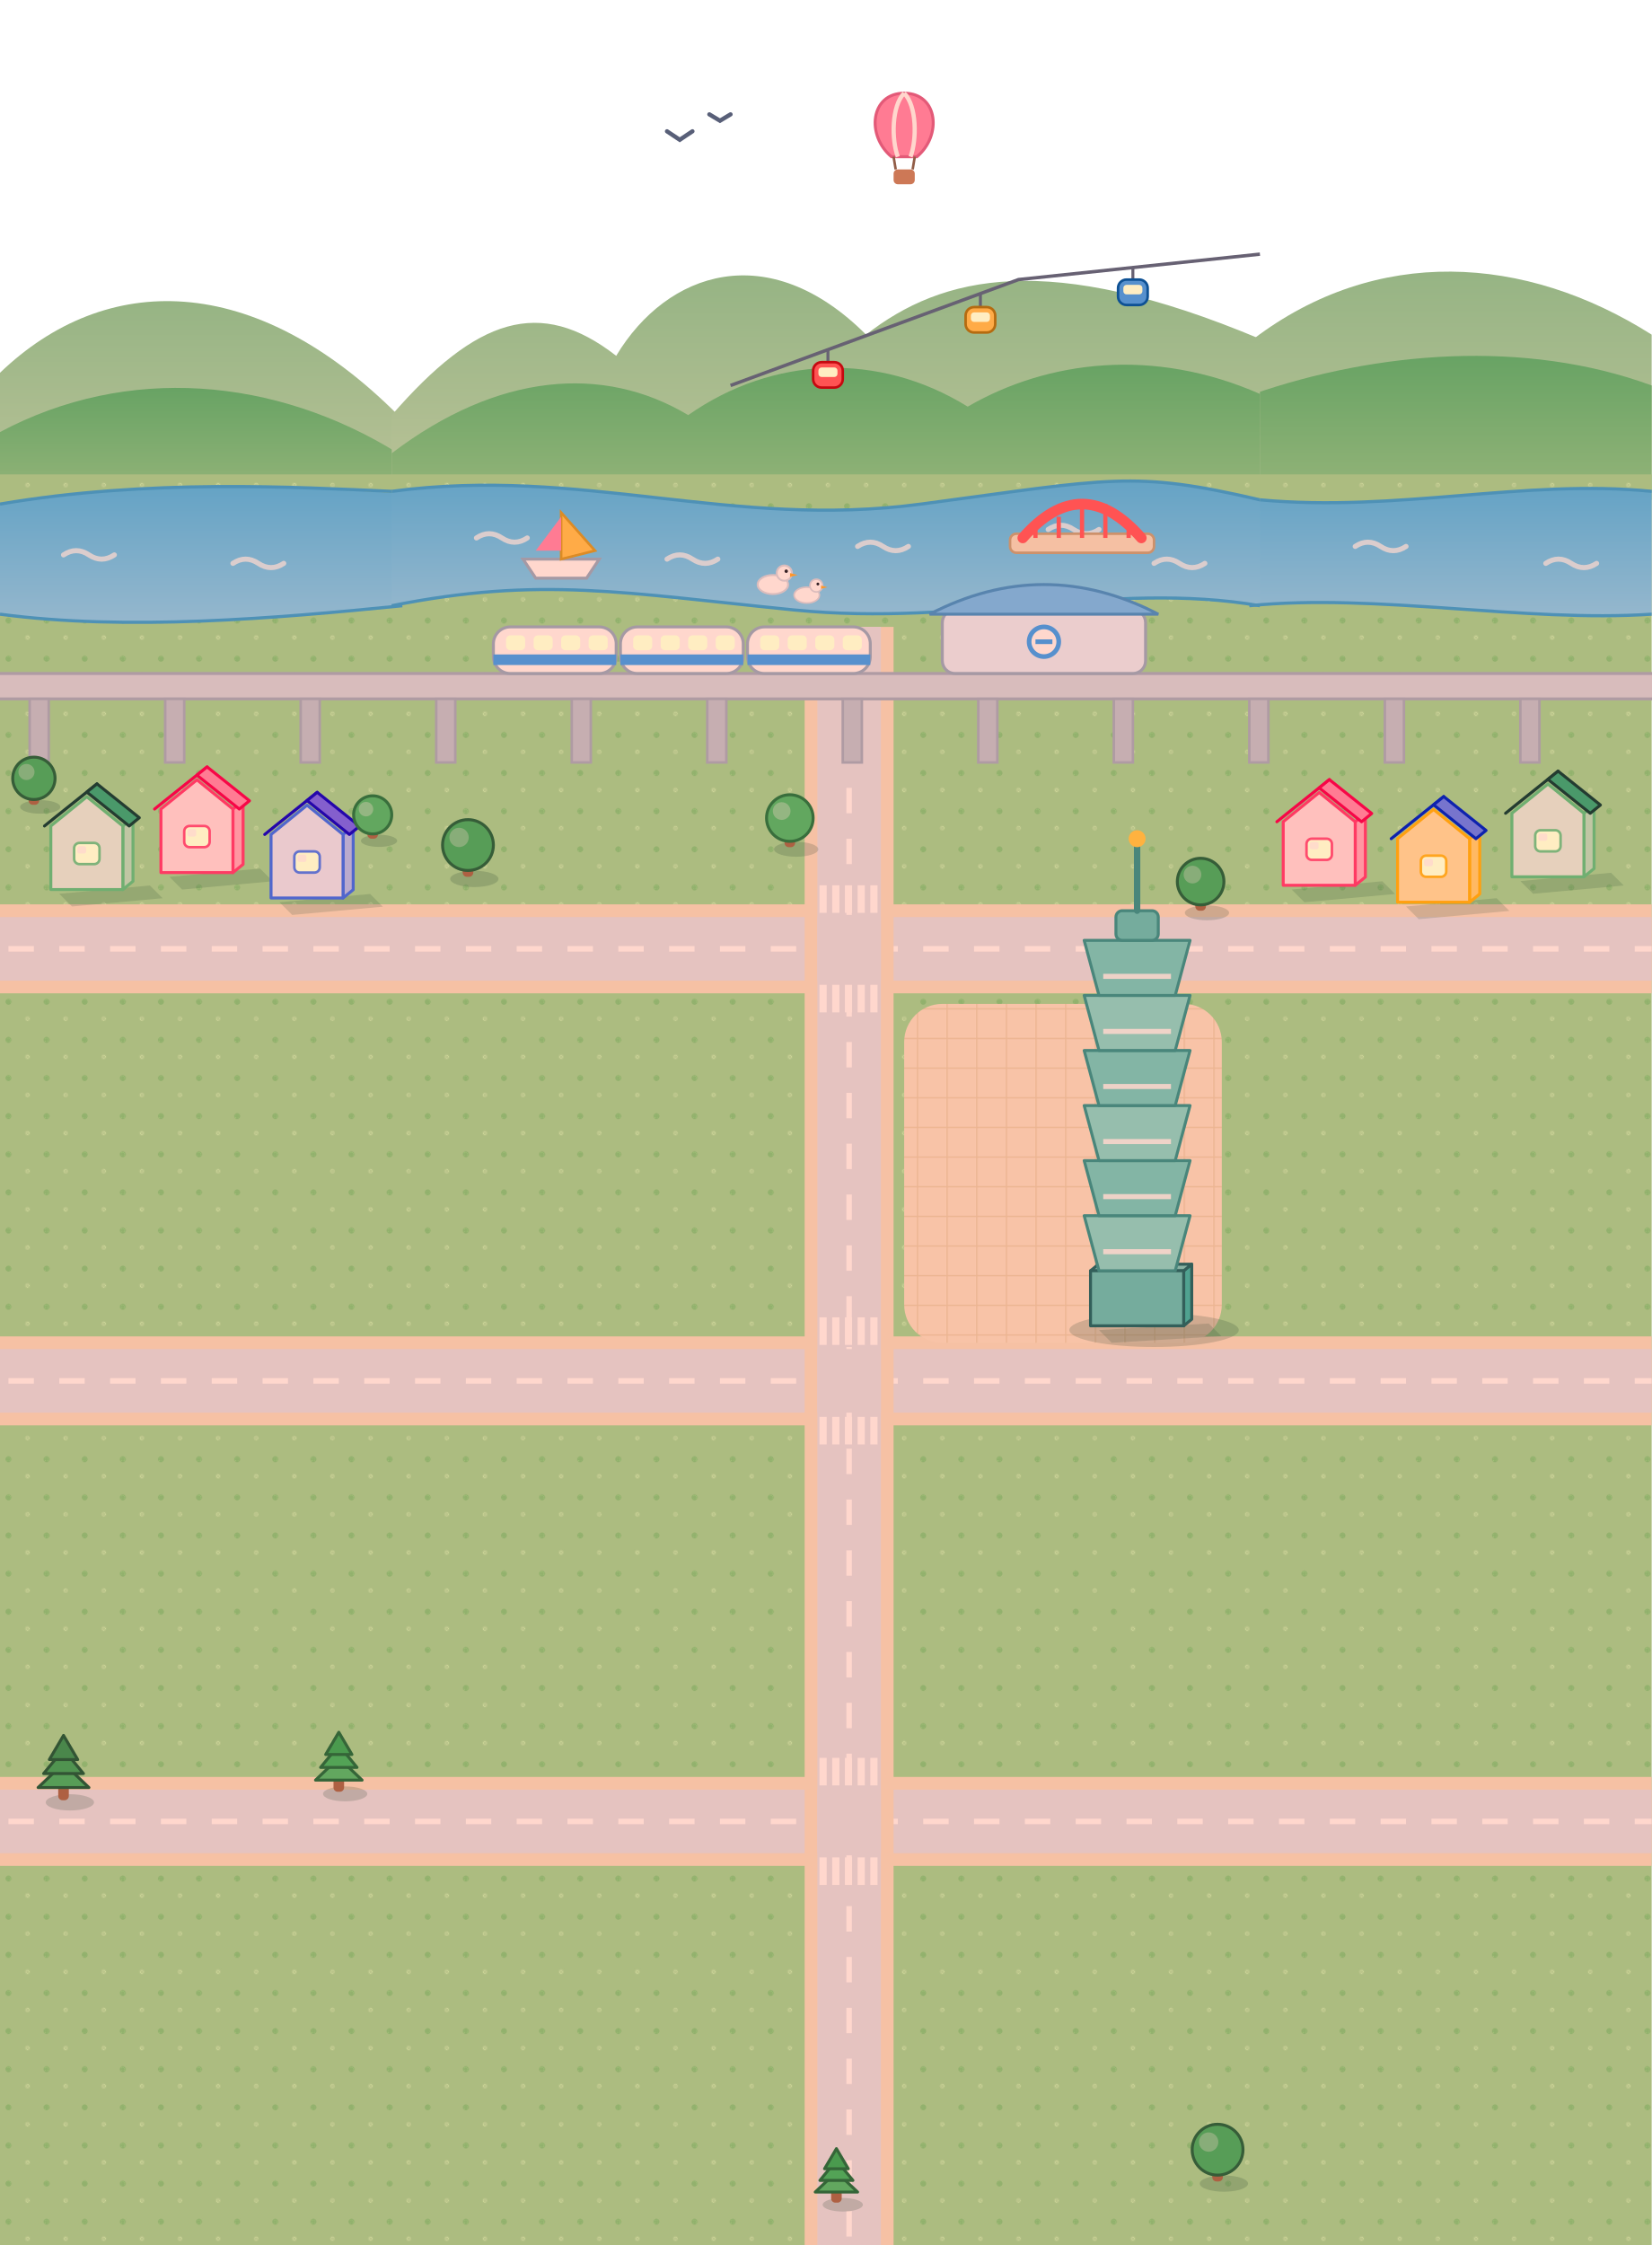
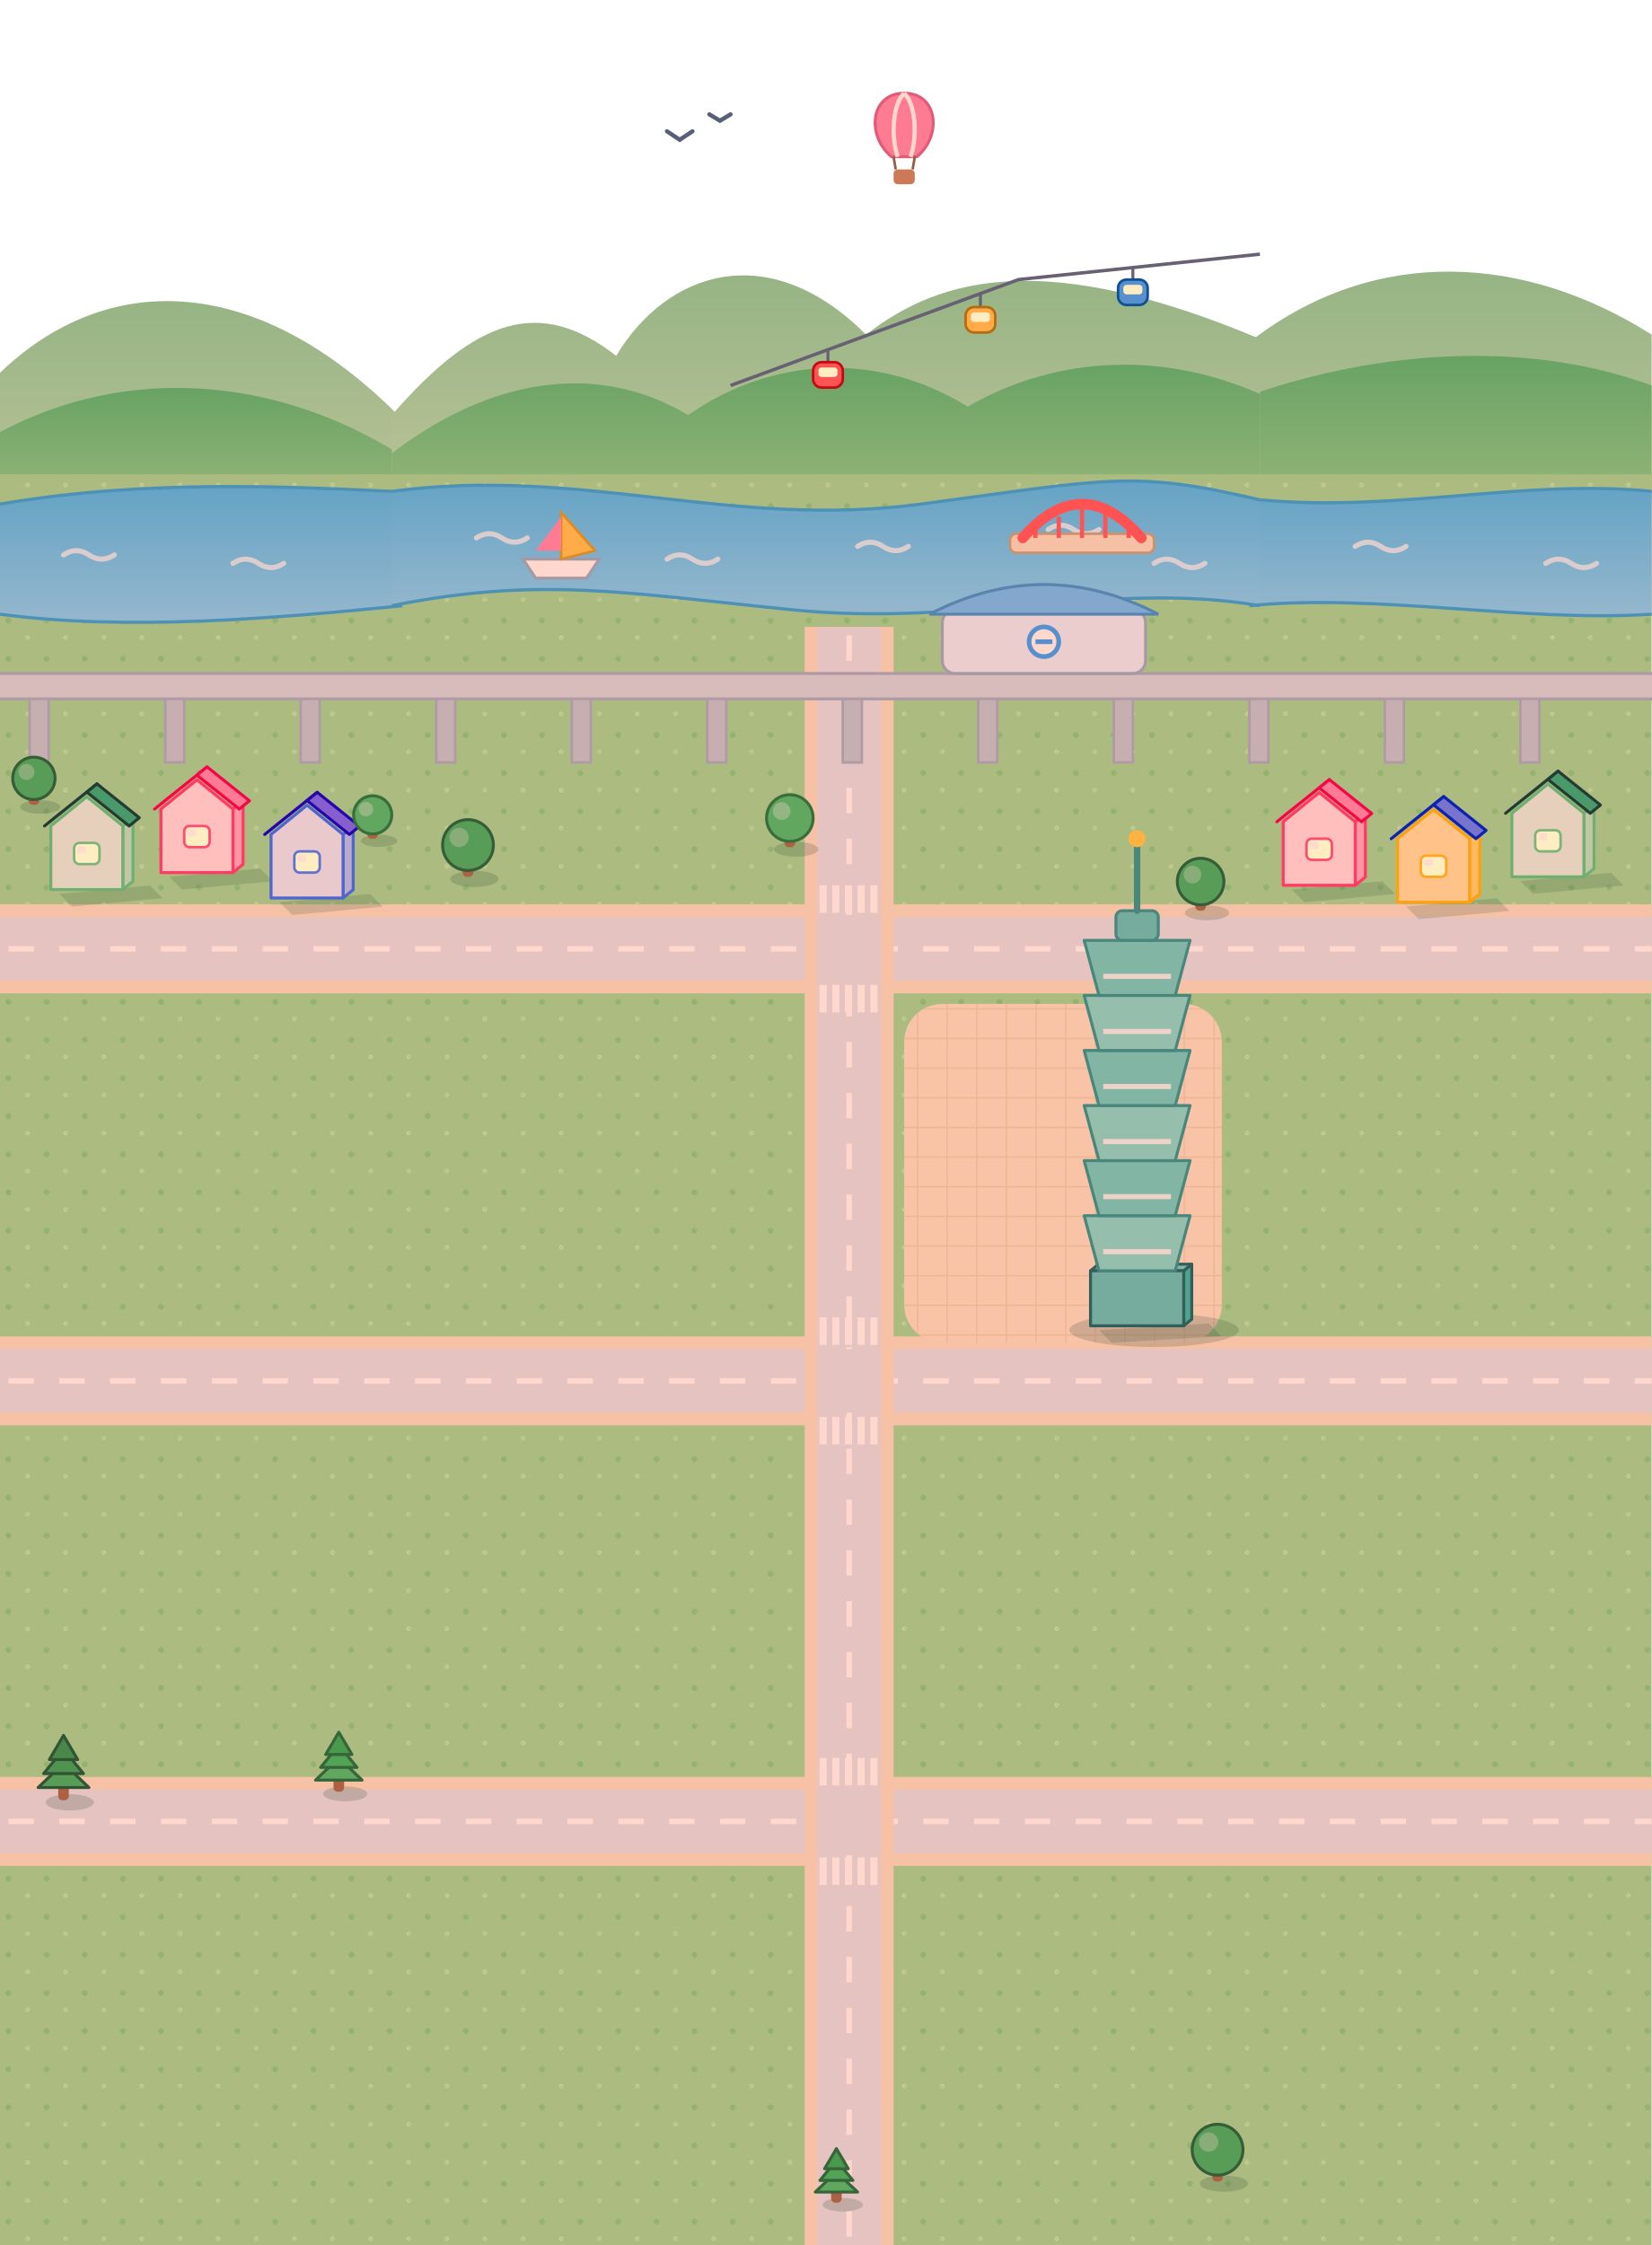
<svg xmlns="http://www.w3.org/2000/svg" width="780" height="1060" viewBox="0 0 780 1060">
  <defs>
    <linearGradient id="mtB" x1="0" y1="0" x2="0" y2="1">
      <stop offset="0" stop-color="#96B484" />
      <stop offset="1" stop-color="#BAC297" />
    </linearGradient>
    <linearGradient id="mtF" x1="0" y1="0" x2="0" y2="1">
      <stop offset="0" stop-color="#68A364" />
      <stop offset="1" stop-color="#95B479" />
    </linearGradient>
    <linearGradient id="river" x1="0" y1="0" x2="0" y2="1">
      <stop offset="0" stop-color="#65A3C5" />
      <stop offset="1" stop-color="#95B7CD" />
    </linearGradient>
    <pattern id="grassdots" width="18" height="18" patternUnits="userSpaceOnUse">
      <circle cx="4" cy="5" r="1.4" fill="#92B16D" />
      <circle cx="13" cy="13" r="1.2" fill="#BBC58B" />
    </pattern>
    <pattern id="tiles" width="14" height="14" patternUnits="userSpaceOnUse">
      <rect width="14" height="14" fill="#F8C3A7" />
      <path d="M0 0H14M0 0V14" stroke="#ECB592" stroke-width="1.2" />
    </pattern>
  </defs>
  <path d="M0 176 C 50 128, 120 128, 188 196 L188 232 L0 232 Z" fill="url(#mtB)" />
  <path d="M592 160 C 650 116, 720 120, 780 158 L780 232 L592 232 Z" fill="url(#mtB)" />
  <path d="M0 204 C 60 172, 130 178, 188 214 L188 236 L0 236 Z" fill="url(#mtF)" />
  <path d="M592 186 C 650 166, 720 160, 780 182 L780 236 L592 236 Z" fill="url(#mtF)" />
  <g transform="translate(195 0)">
    <path d="M-10 196 C 30 150, 60 140, 96 168 C 120 128, 168 112, 214 158 C 250 130, 300 118, 400 160 L400 230 L-10 230 Z" fill="url(#mtB)" />
    <path d="M-10 214 C 40 176, 90 172, 130 196 C 170 168, 220 166, 262 192 C 300 170, 350 164, 400 186 L400 236 L-10 236 Z" fill="url(#mtF)" />
    <path d="M150 182 L 286 132 L 400 120" stroke="#676173" stroke-width="1.6" fill="none" />
    <path d="M196 165 v6" stroke="#676173" stroke-width="1.4" />
    <rect x="189" y="171" width="14" height="12" rx="4" fill="#FF5353" stroke="#C50910" stroke-width="1.2" />
    <rect x="191.5" y="173.5" width="9" height="4.5" rx="1.5" fill="#FFEDC2" />
    <path d="M268 139 v6" stroke="#676173" stroke-width="1.4" />
    <rect x="261" y="145" width="14" height="12" rx="4" fill="#FFAB47" stroke="#B56B10" stroke-width="1.2" />
    <rect x="263.5" y="147.5" width="9" height="4.5" rx="1.5" fill="#FFEDC2" />
    <path d="M340 126 v6" stroke="#676173" stroke-width="1.4" />
    <rect x="333" y="132" width="14" height="12" rx="4" fill="#5790CD" stroke="#0E5194" stroke-width="1.2" />
    <rect x="335.5" y="134.5" width="9" height="4.5" rx="1.5" fill="#FFEDC2" />
    <path d="M120 62 l6 4 6-4 M140 54 l5 3 5-3" stroke="#585F78" stroke-width="2" fill="none" stroke-linecap="round" />
    <g transform="translate(232 70)">
      <path d="M0 -26 C 16 -26, 18 -6, 6 4 L -6 4 C -18 -6, -16 -26, 0 -26 Z" fill="#FF7B93" stroke="#E35A78" stroke-width="1.4" />
      <path d="M0 -26 C 6 -20, 6 -4, 3 4 M0 -26 C -6 -20, -6 -4, -3 4" stroke="#FFD7CD" stroke-width="2" fill="none" />
      <path d="M-5 4 L-4 10 M5 4 L4 10" stroke="#915D47" stroke-width="1.2" />
      <rect x="-5" y="10" width="10" height="7" rx="2" fill="#CD7856" />
    </g>
  </g>
  <rect x="0" y="224" width="780" height="836" fill="#ACBC80" />
  <rect x="0" y="224" width="780" height="836" fill="url(#grassdots)" />
  <path d="M0 238 C 70 226, 140 230, 190 233 L190 286 C 130 292, 60 298, 0 290 Z" fill="url(#river)" />
  <path d="M590 236 C 660 242, 720 226, 780 232 L780 290 C 720 294, 650 280, 590 286 Z" fill="url(#river)" />
  <g transform="translate(195 0)">
    <path d="M-10 232 C 80 220, 150 250, 240 238 S 340 222, 400 236 L400 286 C 330 274, 260 296, 180 288 S 60 272, -10 286 Z" fill="url(#river)" />
  </g>
  <path d="M0 238 C 70 226, 140 230, 185 232" stroke="#4E91B6" stroke-width="1.5" fill="none" />
  <path d="M595 236 C 660 242, 720 226, 780 232" stroke="#4E91B6" stroke-width="1.5" fill="none" />
  <g transform="translate(195 0)">
    <path d="M-10 232 C 80 220, 150 250, 240 238 S 340 222, 400 236" stroke="#4E91B6" stroke-width="1.5" fill="none" />
    <path d="M400 286 C 330 274, 260 296, 180 288 S 60 272, -10 286" stroke="#4E91B6" stroke-width="1.5" fill="none" />
  </g>
  <path d="M0 290 C 60 298, 130 292, 190 286" stroke="#4E91B6" stroke-width="1.5" fill="none" />
  <path d="M590 286 C 650 280, 720 294, 780 290" stroke="#4E91B6" stroke-width="1.5" fill="none" />
  <path d="M30 262 q6 -4 12 0 t12 0" stroke="#DBCDCD" stroke-width="2.4" fill="none" stroke-linecap="round" />
  <path d="M110 266 q6 -4 12 0 t12 0" stroke="#DBCDCD" stroke-width="2.4" fill="none" stroke-linecap="round" />
  <path d="M640 258 q6 -4 12 0 t12 0" stroke="#DBCDCD" stroke-width="2.4" fill="none" stroke-linecap="round" />
  <path d="M730 266 q6 -4 12 0 t12 0" stroke="#DBCDCD" stroke-width="2.4" fill="none" stroke-linecap="round" />
  <g transform="translate(195 0)">
    <path d="M30 254 q6 -4 12 0 t12 0" stroke="#DBCDCD" stroke-width="2.4" fill="none" stroke-linecap="round" />
    <path d="M120 264 q6 -4 12 0 t12 0" stroke="#DBCDCD" stroke-width="2.4" fill="none" stroke-linecap="round" />
    <path d="M210 258 q6 -4 12 0 t12 0" stroke="#DBCDCD" stroke-width="2.4" fill="none" stroke-linecap="round" />
    <path d="M300 250 q6 -4 12 0 t12 0" stroke="#DBCDCD" stroke-width="2.4" fill="none" stroke-linecap="round" />
    <path d="M350 266 q6 -4 12 0 t12 0" stroke="#DBCDCD" stroke-width="2.4" fill="none" stroke-linecap="round" />
    <g transform="translate(286 230)">
      <rect x="-4" y="22" width="68" height="9" rx="3" fill="#F5C0A3" stroke="#CD916B" stroke-width="1.2" />
      <path d="M2 24 Q30 -8 58 24" stroke="#FF5353" stroke-width="5" fill="none" stroke-linecap="round" />
      <path d="M8 24 V18" stroke="#FF5353" stroke-width="2" />
      <path d="M19 24 V14" stroke="#FF5353" stroke-width="2" />
      <path d="M30 24 V8" stroke="#FF5353" stroke-width="2" />
      <path d="M41 24 V8" stroke="#FF5353" stroke-width="2" />
      <path d="M52 24 V18" stroke="#FF5353" stroke-width="2" />
    </g>
    <g transform="translate(70 270)">
      <path d="M-18 -6 h36 l-6 9 h-24 z" fill="#FFD7CD" stroke="#A599A4" stroke-width="1.4" />
      <path d="M0 -6 V-28 L 16 -10 Z" fill="#FFAB47" stroke="#DC8B25" stroke-width="1.2" />
      <path d="M0 -26 L-12 -10 H0" fill="#FF7B93" />
-     </g>
-     <g transform="translate(170 276) scale(0.9 0.9)">
-       <ellipse cx="0" cy="0" rx="8" ry="5" fill="#FFD7CD" stroke="#DBBCBC" stroke-width="1" />
-       <circle cx="6" cy="-6" r="4" fill="#FFD7CD" stroke="#DBBCBC" stroke-width="1" />
-       <path d="M9 -6 l4 1 -4 1 z" fill="#FF9628" />
-       <circle cx="7" cy="-7" r="0.9" fill="#362125" />
-     </g>
-     <g transform="translate(186 281) scale(0.75 0.75)">
-       <ellipse cx="0" cy="0" rx="8" ry="5" fill="#FFD7CD" stroke="#DBBCBC" stroke-width="1" />
-       <circle cx="6" cy="-6" r="4" fill="#FFD7CD" stroke="#DBBCBC" stroke-width="1" />
-       <path d="M9 -6 l4 1 -4 1 z" fill="#FF9628" />
-       <circle cx="7" cy="-7" r="0.9" fill="#362125" />
    </g>
  </g>
  <rect x="0" y="427.0" width="780" height="42" fill="#F6C1A4" />
  <rect x="0" y="433.0" width="780" height="30" fill="#E5C3C0" />
  <path d="M4 448 H16 M28 448 H40 M52 448 H64 M76 448 H88 M100 448 H112 M124 448 H136 M148 448 H160 M172 448 H184 M196 448 H208 M220 448 H232 M244 448 H256 M268 448 H280 M292 448 H304 M316 448 H328 M340 448 H352 M364 448 H376 M388 448 H400 M412 448 H424 M436 448 H448 M460 448 H472 M484 448 H496 M508 448 H520 M532 448 H544 M556 448 H568 M580 448 H592 M604 448 H616 M628 448 H640 M652 448 H664 M676 448 H688 M700 448 H712 M724 448 H736 M748 448 H760 M772 448 H780" stroke="#FFD7CD" stroke-width="2.6" fill="none" />
  <rect x="0" y="631.0" width="780" height="42" fill="#F6C1A4" />
  <rect x="0" y="637.0" width="780" height="30" fill="#E5C3C0" />
  <path d="M4 652 H16 M28 652 H40 M52 652 H64 M76 652 H88 M100 652 H112 M124 652 H136 M148 652 H160 M172 652 H184 M196 652 H208 M220 652 H232 M244 652 H256 M268 652 H280 M292 652 H304 M316 652 H328 M340 652 H352 M364 652 H376 M388 652 H400 M412 652 H424 M436 652 H448 M460 652 H472 M484 652 H496 M508 652 H520 M532 652 H544 M556 652 H568 M580 652 H592 M604 652 H616 M628 652 H640 M652 652 H664 M676 652 H688 M700 652 H712 M724 652 H736 M748 652 H760 M772 652 H780" stroke="#FFD7CD" stroke-width="2.6" fill="none" />
  <rect x="0" y="839.0" width="780" height="42" fill="#F6C1A4" />
  <rect x="0" y="845.0" width="780" height="30" fill="#E5C3C0" />
  <path d="M4 860 H16 M28 860 H40 M52 860 H64 M76 860 H88 M100 860 H112 M124 860 H136 M148 860 H160 M172 860 H184 M196 860 H208 M220 860 H232 M244 860 H256 M268 860 H280 M292 860 H304 M316 860 H328 M340 860 H352 M364 860 H376 M388 860 H400 M412 860 H424 M436 860 H448 M460 860 H472 M484 860 H496 M508 860 H520 M532 860 H544 M556 860 H568 M580 860 H592 M604 860 H616 M628 860 H640 M652 860 H664 M676 860 H688 M700 860 H712 M724 860 H736 M748 860 H760 M772 860 H780" stroke="#FFD7CD" stroke-width="2.6" fill="none" />
  <rect x="380" y="296" width="42" height="764" fill="#F6C1A4" />
  <rect x="386" y="296" width="30" height="764" fill="#E5C3C0" />
  <path d="M401 300 V312 M401 324 V336 M401 348 V360 M401 372 V384 M401 396 V408 M401 420 V432 M401 444 V456 M401 468 V480 M401 492 V504 M401 516 V528 M401 540 V552 M401 564 V576 M401 588 V600 M401 612 V624 M401 636 V648 M401 660 V672 M401 684 V696 M401 708 V720 M401 732 V744 M401 756 V768 M401 780 V792 M401 804 V816 M401 828 V840 M401 852 V864 M401 876 V888 M401 900 V912 M401 924 V936 M401 948 V960 M401 972 V984 M401 996 V1008 M401 1020 V1032 M401 1044 V1056" stroke="#FFD7CD" stroke-width="2.6" fill="none" />
  <g transform="translate(195 0)">
    <rect x="191" y="433" width="30" height="30" fill="#E5C3C0" />
    <rect x="192" y="418" width="3.4" height="13" fill="#FFD7CD" />
    <rect x="192" y="465" width="3.4" height="13" fill="#FFD7CD" />
    <rect x="198" y="418" width="3.4" height="13" fill="#FFD7CD" />
    <rect x="198" y="465" width="3.4" height="13" fill="#FFD7CD" />
    <rect x="204" y="418" width="3.4" height="13" fill="#FFD7CD" />
    <rect x="204" y="465" width="3.4" height="13" fill="#FFD7CD" />
    <rect x="210" y="418" width="3.4" height="13" fill="#FFD7CD" />
    <rect x="210" y="465" width="3.4" height="13" fill="#FFD7CD" />
    <rect x="216" y="418" width="3.4" height="13" fill="#FFD7CD" />
    <rect x="216" y="465" width="3.4" height="13" fill="#FFD7CD" />
    <rect x="191" y="637" width="30" height="30" fill="#E5C3C0" />
    <rect x="192" y="622" width="3.4" height="13" fill="#FFD7CD" />
    <rect x="192" y="669" width="3.4" height="13" fill="#FFD7CD" />
    <rect x="198" y="622" width="3.4" height="13" fill="#FFD7CD" />
    <rect x="198" y="669" width="3.4" height="13" fill="#FFD7CD" />
    <rect x="204" y="622" width="3.4" height="13" fill="#FFD7CD" />
    <rect x="204" y="669" width="3.4" height="13" fill="#FFD7CD" />
    <rect x="210" y="622" width="3.4" height="13" fill="#FFD7CD" />
    <rect x="210" y="669" width="3.4" height="13" fill="#FFD7CD" />
    <rect x="216" y="622" width="3.4" height="13" fill="#FFD7CD" />
    <rect x="216" y="669" width="3.4" height="13" fill="#FFD7CD" />
    <rect x="191" y="845" width="30" height="30" fill="#E5C3C0" />
    <rect x="192" y="830" width="3.4" height="13" fill="#FFD7CD" />
    <rect x="192" y="877" width="3.4" height="13" fill="#FFD7CD" />
    <rect x="198" y="830" width="3.4" height="13" fill="#FFD7CD" />
    <rect x="198" y="877" width="3.4" height="13" fill="#FFD7CD" />
    <rect x="204" y="830" width="3.4" height="13" fill="#FFD7CD" />
    <rect x="204" y="877" width="3.4" height="13" fill="#FFD7CD" />
    <rect x="210" y="830" width="3.4" height="13" fill="#FFD7CD" />
    <rect x="210" y="877" width="3.4" height="13" fill="#FFD7CD" />
    <rect x="216" y="830" width="3.4" height="13" fill="#FFD7CD" />
    <rect x="216" y="877" width="3.4" height="13" fill="#FFD7CD" />
    <rect x="232" y="474" width="150" height="160" rx="18" fill="url(#tiles)" />
  </g>
  <rect x="-10" y="318" width="800" height="12" rx="3" fill="#D8BCBC" stroke="#AF9BA3" stroke-width="1.4" />
  <rect x="14" y="330" width="9" height="30" fill="#C6AEB1" stroke="#AF9BA3" stroke-width="1.2" />
  <rect x="78" y="330" width="9" height="30" fill="#C6AEB1" stroke="#AF9BA3" stroke-width="1.2" />
  <rect x="142" y="330" width="9" height="30" fill="#C6AEB1" stroke="#AF9BA3" stroke-width="1.2" />
  <rect x="206" y="330" width="9" height="30" fill="#C6AEB1" stroke="#AF9BA3" stroke-width="1.2" />
  <rect x="270" y="330" width="9" height="30" fill="#C6AEB1" stroke="#AF9BA3" stroke-width="1.2" />
  <rect x="334" y="330" width="9" height="30" fill="#C6AEB1" stroke="#AF9BA3" stroke-width="1.2" />
  <rect x="398" y="330" width="9" height="30" fill="#C6AEB1" stroke="#AF9BA3" stroke-width="1.2" />
  <rect x="462" y="330" width="9" height="30" fill="#C6AEB1" stroke="#AF9BA3" stroke-width="1.2" />
  <rect x="526" y="330" width="9" height="30" fill="#C6AEB1" stroke="#AF9BA3" stroke-width="1.2" />
  <rect x="590" y="330" width="9" height="30" fill="#C6AEB1" stroke="#AF9BA3" stroke-width="1.2" />
  <rect x="654" y="330" width="9" height="30" fill="#C6AEB1" stroke="#AF9BA3" stroke-width="1.2" />
  <rect x="718" y="330" width="9" height="30" fill="#C6AEB1" stroke="#AF9BA3" stroke-width="1.2" />
  <g transform="translate(195 0)">
-     <rect x="38" y="296" width="58" height="22" rx="8" fill="#FFD7CD" stroke="#A599A4" stroke-width="1.4" />
-     <rect x="38" y="309" width="58" height="5" fill="#5790CD" />
-     <rect x="44" y="300" width="9" height="7" rx="2" fill="#FFEDC2" />
-     <rect x="57" y="300" width="9" height="7" rx="2" fill="#FFEDC2" />
-     <rect x="70" y="300" width="9" height="7" rx="2" fill="#FFEDC2" />
-     <rect x="83" y="300" width="9" height="7" rx="2" fill="#FFEDC2" />
-     <rect x="98" y="296" width="58" height="22" rx="8" fill="#FFD7CD" stroke="#A599A4" stroke-width="1.4" />
-     <rect x="98" y="309" width="58" height="5" fill="#5790CD" />
-     <rect x="104" y="300" width="9" height="7" rx="2" fill="#FFEDC2" />
-     <rect x="117" y="300" width="9" height="7" rx="2" fill="#FFEDC2" />
-     <rect x="130" y="300" width="9" height="7" rx="2" fill="#FFEDC2" />
-     <rect x="143" y="300" width="9" height="7" rx="2" fill="#FFEDC2" />
-     <rect x="158" y="296" width="58" height="22" rx="8" fill="#FFD7CD" stroke="#A599A4" stroke-width="1.4" />
-     <rect x="158" y="309" width="58" height="5" fill="#5790CD" />
-     <rect x="164" y="300" width="9" height="7" rx="2" fill="#FFEDC2" />
-     <rect x="177" y="300" width="9" height="7" rx="2" fill="#FFEDC2" />
-     <rect x="190" y="300" width="9" height="7" rx="2" fill="#FFEDC2" />
-     <rect x="203" y="300" width="9" height="7" rx="2" fill="#FFEDC2" />
    <rect x="250" y="288" width="96" height="30" rx="6" fill="#EBCDCD" stroke="#A599A4" stroke-width="1.4" />
    <path d="M244 290 Q298 262 352 290 Z" fill="#84A8CD" stroke="#5884AE" stroke-width="1.4" />
    <circle cx="298" cy="303" r="7" fill="#FFD7CD" stroke="#5790CD" stroke-width="2.2" />
    <path d="M294 303 h8" stroke="#5790CD" stroke-width="2.2" />
  </g>
  <g transform="translate(195 0)">
    <ellipse cx="29" cy="415" rx="11.4" ry="3.84" fill="rgba(30,60,40,.18)" />
    <rect x="23.5" y="403.2" width="5" height="10.8" rx="2" fill="#AE6042" />
    <circle cx="26" cy="399.0" r="12" fill="#579D57" stroke="#365D38" stroke-width="1.4" />
    <circle cx="21.8" cy="395.4" r="4.56" fill="#88AD79" />
    <ellipse cx="181" cy="401" rx="10.45" ry="3.52" fill="rgba(30,60,40,.18)" />
    <rect x="175.5" y="390.1" width="5" height="9.9" rx="2" fill="#AE6042" />
    <circle cx="178" cy="386.25" r="11" fill="#62A75F" stroke="#396E3C" stroke-width="1.4" />
    <circle cx="174.15" cy="382.95" r="4.18" fill="#94B682" />
    <ellipse cx="375" cy="431" rx="10.45" ry="3.52" fill="rgba(30,60,40,.18)" />
    <rect x="369.5" y="420.1" width="5" height="9.9" rx="2" fill="#AE6042" />
    <circle cx="372" cy="416.25" r="11" fill="#579D57" stroke="#365D38" stroke-width="1.4" />
    <circle cx="368.15" cy="412.95" r="4.18" fill="#88AD79" />
    <g transform="translate(320 626) scale(1.0) translate(-320 -626)">
      <ellipse cx="350" cy="628" rx="40" ry="8" fill="rgba(30,60,40,.18)" />
      <polygon points="324.0,628.0 375.8,624.9 381.8,630.9 330.0,634.0" fill="rgba(30,60,40,.16)" />
      <polygon points="364.0,626.0 367.8,622.9 367.8,596.9 364.0,600.0" fill="#50A290" stroke="#335F5A" stroke-width="1.4" stroke-linejoin="round" />
      <polygon points="320.0,600.0 364.0,600.0 367.8,596.9 323.8,596.9" fill="#8AB3A4" stroke="#335F5A" stroke-width="1.4" stroke-linejoin="round" />
      <polygon points="320.0,626.0 364.0,626.0 364.0,600.0 320.0,600.0" fill="#75AC9D" stroke="#335F5A" stroke-width="1.4" stroke-linejoin="round" />
      <polygon points="324.0,600.0 360.0,600.0 367.0,574.0 317.0,574.0" fill="#96BEAD" stroke="#49867B" stroke-width="1.4" stroke-linejoin="round" />
      <path d="M326 591 H358" stroke="#FFD7CD" stroke-width="2.4" opacity=".85" />
      <polygon points="324.0,574.0 360.0,574.0 367.0,548.0 317.0,548.0" fill="#83B5A5" stroke="#49867B" stroke-width="1.4" stroke-linejoin="round" />
      <path d="M326 565 H358" stroke="#FFD7CD" stroke-width="2.4" opacity=".85" />
      <polygon points="324.0,548.0 360.0,548.0 367.0,522.0 317.0,522.0" fill="#96BEAD" stroke="#49867B" stroke-width="1.4" stroke-linejoin="round" />
      <path d="M326 539 H358" stroke="#FFD7CD" stroke-width="2.4" opacity=".85" />
      <polygon points="324.0,522.0 360.0,522.0 367.0,496.0 317.0,496.0" fill="#83B5A5" stroke="#49867B" stroke-width="1.4" stroke-linejoin="round" />
      <path d="M326 513 H358" stroke="#FFD7CD" stroke-width="2.4" opacity=".85" />
      <polygon points="324.0,496.0 360.0,496.0 367.0,470.0 317.0,470.0" fill="#96BEAD" stroke="#49867B" stroke-width="1.4" stroke-linejoin="round" />
      <path d="M326 487 H358" stroke="#FFD7CD" stroke-width="2.4" opacity=".85" />
      <polygon points="324.0,470.0 360.0,470.0 367.0,444.0 317.0,444.0" fill="#83B5A5" stroke="#49867B" stroke-width="1.4" stroke-linejoin="round" />
      <path d="M326 461 H358" stroke="#FFD7CD" stroke-width="2.4" opacity=".85" />
      <rect x="332" y="430" width="20" height="14" rx="3" fill="#75AC9D" stroke="#49867B" stroke-width="1.4" />
      <path d="M342 430 V398" stroke="#49867B" stroke-width="3" stroke-linecap="round" />
      <circle cx="342" cy="396" r="4" fill="#FFB23F" />
    </g>
    <ellipse cx="203" cy="1041" rx="9.5" ry="3.2" fill="rgba(30,60,40,.18)" />
    <rect x="197.5" y="1034.0" width="5" height="6.0" rx="2" fill="#AE6042" />
    <polygon points="190.0,1035.0 210.0,1035.0 200.0,1025.5" fill="#62A75F" stroke="#356538" stroke-width="1.4" stroke-linejoin="round" />
    <polygon points="192.2,1029.5 207.8,1029.5 200.0,1020.0" fill="#53A356" stroke="#356538" stroke-width="1.4" stroke-linejoin="round" />
    <polygon points="194.4,1024.0 205.6,1024.0 200.0,1014.5" fill="#4A9A4E" stroke="#356538" stroke-width="1.4" stroke-linejoin="round" />
    <ellipse cx="383" cy="1031" rx="11.4" ry="3.84" fill="rgba(30,60,40,.18)" />
    <rect x="377.5" y="1019.2" width="5" height="10.8" rx="2" fill="#AE6042" />
    <circle cx="380" cy="1015.0" r="12" fill="#579D57" stroke="#365D38" stroke-width="1.4" />
    <circle cx="375.8" cy="1011.4" r="4.56" fill="#88AD79" />
  </g>
  <polygon points="28.0,422.0 70.8,418.1 76.8,424.1 34.0,428.0" fill="rgba(30,60,40,.16)" />
  <polygon points="58.0,420.0 62.8,416.1 62.8,386.1 58.0,390.0" fill="#C1C6A4" stroke="#70AF71" stroke-width="1.4" stroke-linejoin="round" />
  <polygon points="21.0,390.0 41.0,374.0 45.8,370.1 25.8,386.1" fill="#3B7453" stroke="#243C31" stroke-width="1.4" stroke-linejoin="round" />
  <polygon points="41.0,374.0 61.0,390.0 65.8,386.1 45.8,370.1" fill="#4A996A" stroke="#243C31" stroke-width="1.4" stroke-linejoin="round" />
  <polygon points="24.0,420.0 58.0,420.0 58.0,390.0 41.0,376.2 24.0,390.0" fill="#E6D0BC" stroke="#70AF71" stroke-width="1.4" stroke-linejoin="round" />
  <rect x="35.0" y="398" width="12" height="10" rx="2.5" fill="#FFEDC2" stroke="#7FB37A" stroke-width="1.2" />
  <rect x="36.5" y="399.5" width="4.2" height="3.5" rx="1" fill="#FFD7CD" opacity=".75" />
  <polygon points="80.0,414.0 122.8,410.1 128.8,416.1 86.0,420.0" fill="rgba(30,60,40,.16)" />
  <polygon points="110.0,412.0 114.8,408.1 114.8,378.1 110.0,382.0" fill="#FF96A1" stroke="#FF3A63" stroke-width="1.4" stroke-linejoin="round" />
  <polygon points="73.0,382.0 93.0,366.0 97.8,362.1 77.8,378.1" fill="#FF4973" stroke="#F70647" stroke-width="1.4" stroke-linejoin="round" />
  <polygon points="93.0,366.0 113.0,382.0 117.8,378.1 97.8,362.1" fill="#FF7B93" stroke="#F70647" stroke-width="1.4" stroke-linejoin="round" />
  <polygon points="76.0,412.0 110.0,412.0 110.0,382.0 93.0,368.2 76.0,382.0" fill="#FFC0BD" stroke="#FF3A63" stroke-width="1.4" stroke-linejoin="round" />
  <rect x="87.0" y="390" width="12" height="10" rx="2.5" fill="#FFEDC2" stroke="#FF4B6E" stroke-width="1.2" />
  <rect x="88.5" y="391.5" width="4.2" height="3.5" rx="1" fill="#FFD7CD" opacity=".75" />
  <polygon points="132.0,426.0 174.8,422.1 180.8,428.1 138.0,432.0" fill="rgba(30,60,40,.16)" />
  <polygon points="162.0,424.0 166.8,420.1 166.8,390.1 162.0,394.0" fill="#BAAACD" stroke="#5066CD" stroke-width="1.4" stroke-linejoin="round" />
  <polygon points="125.0,394.0 145.0,378.0 149.8,374.1 129.8,390.1" fill="#502DCD" stroke="#2406AB" stroke-width="1.4" stroke-linejoin="round" />
  <polygon points="145.0,378.0 165.0,394.0 169.8,390.1 149.8,374.1" fill="#845FCD" stroke="#2406AB" stroke-width="1.4" stroke-linejoin="round" />
  <polygon points="128.0,424.0 162.0,424.0 162.0,394.0 145.0,380.2 128.0,394.0" fill="#EAC9CD" stroke="#5066CD" stroke-width="1.4" stroke-linejoin="round" />
  <rect x="139.0" y="402" width="12" height="10" rx="2.5" fill="#FFEDC2" stroke="#6372CD" stroke-width="1.2" />
  <rect x="140.5" y="403.5" width="4.2" height="3.5" rx="1" fill="#FFD7CD" opacity=".75" />
  <ellipse cx="19" cy="381" rx="9.5" ry="3.2" fill="rgba(30,60,40,.18)" />
  <rect x="13.5" y="371.0" width="5" height="9.0" rx="2" fill="#AE6042" />
  <circle cx="16" cy="367.5" r="10" fill="#579D57" stroke="#365D38" stroke-width="1.4" />
  <circle cx="12.5" cy="364.5" r="3.8" fill="#88AD79" />
  <ellipse cx="179" cy="397" rx="8.55" ry="2.88" fill="rgba(30,60,40,.18)" />
  <rect x="173.5" y="387.9" width="5" height="8.1" rx="2" fill="#AE6042" />
  <circle cx="176" cy="384.75" r="9" fill="#62A75F" stroke="#396E3C" stroke-width="1.4" />
  <circle cx="172.85" cy="382.05" r="3.42" fill="#94B682" />
  <ellipse cx="33" cy="851" rx="11.4" ry="3.84" fill="rgba(30,60,40,.18)" />
  <rect x="27.5" y="842.8" width="5" height="7.2" rx="2" fill="#AE6042" />
  <polygon points="18.0,844.0 42.0,844.0 30.0,832.6" fill="#579D57" stroke="#325434" stroke-width="1.4" stroke-linejoin="round" />
  <polygon points="20.6,837.4 39.4,837.4 30.0,826.0" fill="#509350" stroke="#325434" stroke-width="1.4" stroke-linejoin="round" />
  <polygon points="23.3,830.8 36.7,830.8 30.0,819.4" fill="#4A874B" stroke="#325434" stroke-width="1.4" stroke-linejoin="round" />
  <ellipse cx="163" cy="847" rx="10.45" ry="3.52" fill="rgba(30,60,40,.18)" />
  <rect x="157.5" y="839.4" width="5" height="6.6" rx="2" fill="#AE6042" />
  <polygon points="149.0,840.5 171.0,840.5 160.0,830.0" fill="#62A75F" stroke="#356538" stroke-width="1.4" stroke-linejoin="round" />
  <polygon points="151.4,834.5 168.6,834.5 160.0,824.0" fill="#53A356" stroke="#356538" stroke-width="1.4" stroke-linejoin="round" />
  <polygon points="153.8,828.4 166.2,828.4 160.0,817.9" fill="#4A9A4E" stroke="#356538" stroke-width="1.4" stroke-linejoin="round" />
  <polygon points="610.0,420.0 652.8,416.1 658.8,422.1 616.0,426.0" fill="rgba(30,60,40,.16)" />
  <polygon points="640.0,418.0 644.8,414.1 644.8,384.1 640.0,388.0" fill="#FF96A1" stroke="#FF3A63" stroke-width="1.4" stroke-linejoin="round" />
  <polygon points="603.0,388.0 623.0,372.0 627.8,368.1 607.8,384.1" fill="#FF4973" stroke="#F70647" stroke-width="1.4" stroke-linejoin="round" />
  <polygon points="623.0,372.0 643.0,388.0 647.8,384.1 627.8,368.1" fill="#FF7B93" stroke="#F70647" stroke-width="1.4" stroke-linejoin="round" />
  <polygon points="606.0,418.0 640.0,418.0 640.0,388.0 623.0,374.2 606.0,388.0" fill="#FFC0BD" stroke="#FF3A63" stroke-width="1.4" stroke-linejoin="round" />
  <rect x="617.0" y="396" width="12" height="10" rx="2.5" fill="#FFEDC2" stroke="#FF4B6E" stroke-width="1.2" />
  <rect x="618.5" y="397.5" width="4.2" height="3.5" rx="1" fill="#FFD7CD" opacity=".75" />
  <polygon points="664.0,428.0 706.8,424.1 712.8,430.1 670.0,434.0" fill="rgba(30,60,40,.16)" />
  <polygon points="694.0,426.0 698.8,422.1 698.8,392.1 694.0,396.0" fill="#FFB963" stroke="#FFA010" stroke-width="1.4" stroke-linejoin="round" />
  <polygon points="657.0,396.0 677.0,380.0 681.8,376.1 661.8,392.1" fill="#3E4ACD" stroke="#0E22AE" stroke-width="1.4" stroke-linejoin="round" />
  <polygon points="677.0,380.0 697.0,396.0 701.8,392.1 681.8,376.1" fill="#7774CD" stroke="#0E22AE" stroke-width="1.4" stroke-linejoin="round" />
  <polygon points="660.0,426.0 694.0,426.0 694.0,396.0 677.0,382.2 660.0,396.0" fill="#FFC389" stroke="#FFA010" stroke-width="1.4" stroke-linejoin="round" />
  <rect x="671.0" y="404" width="12" height="10" rx="2.5" fill="#FFEDC2" stroke="#FFA51F" stroke-width="1.2" />
  <rect x="672.5" y="405.5" width="4.2" height="3.5" rx="1" fill="#FFD7CD" opacity=".75" />
  <polygon points="718.0,416.0 760.8,412.1 766.8,418.1 724.0,422.0" fill="rgba(30,60,40,.16)" />
  <polygon points="748.0,414.0 752.8,410.1 752.8,380.1 748.0,384.0" fill="#C1C6A4" stroke="#70AF71" stroke-width="1.4" stroke-linejoin="round" />
  <polygon points="711.0,384.0 731.0,368.0 735.8,364.1 715.8,380.1" fill="#3B7453" stroke="#243C31" stroke-width="1.4" stroke-linejoin="round" />
  <polygon points="731.0,368.0 751.0,384.0 755.8,380.1 735.8,364.1" fill="#4A996A" stroke="#243C31" stroke-width="1.4" stroke-linejoin="round" />
  <polygon points="714.0,414.0 748.0,414.0 748.0,384.0 731.0,370.2 714.0,384.0" fill="#E6D0BC" stroke="#70AF71" stroke-width="1.4" stroke-linejoin="round" />
  <rect x="725.0" y="392" width="12" height="10" rx="2.5" fill="#FFEDC2" stroke="#7FB37A" stroke-width="1.2" />
  <rect x="726.5" y="393.5" width="4.2" height="3.5" rx="1" fill="#FFD7CD" opacity=".75" />
</svg>
